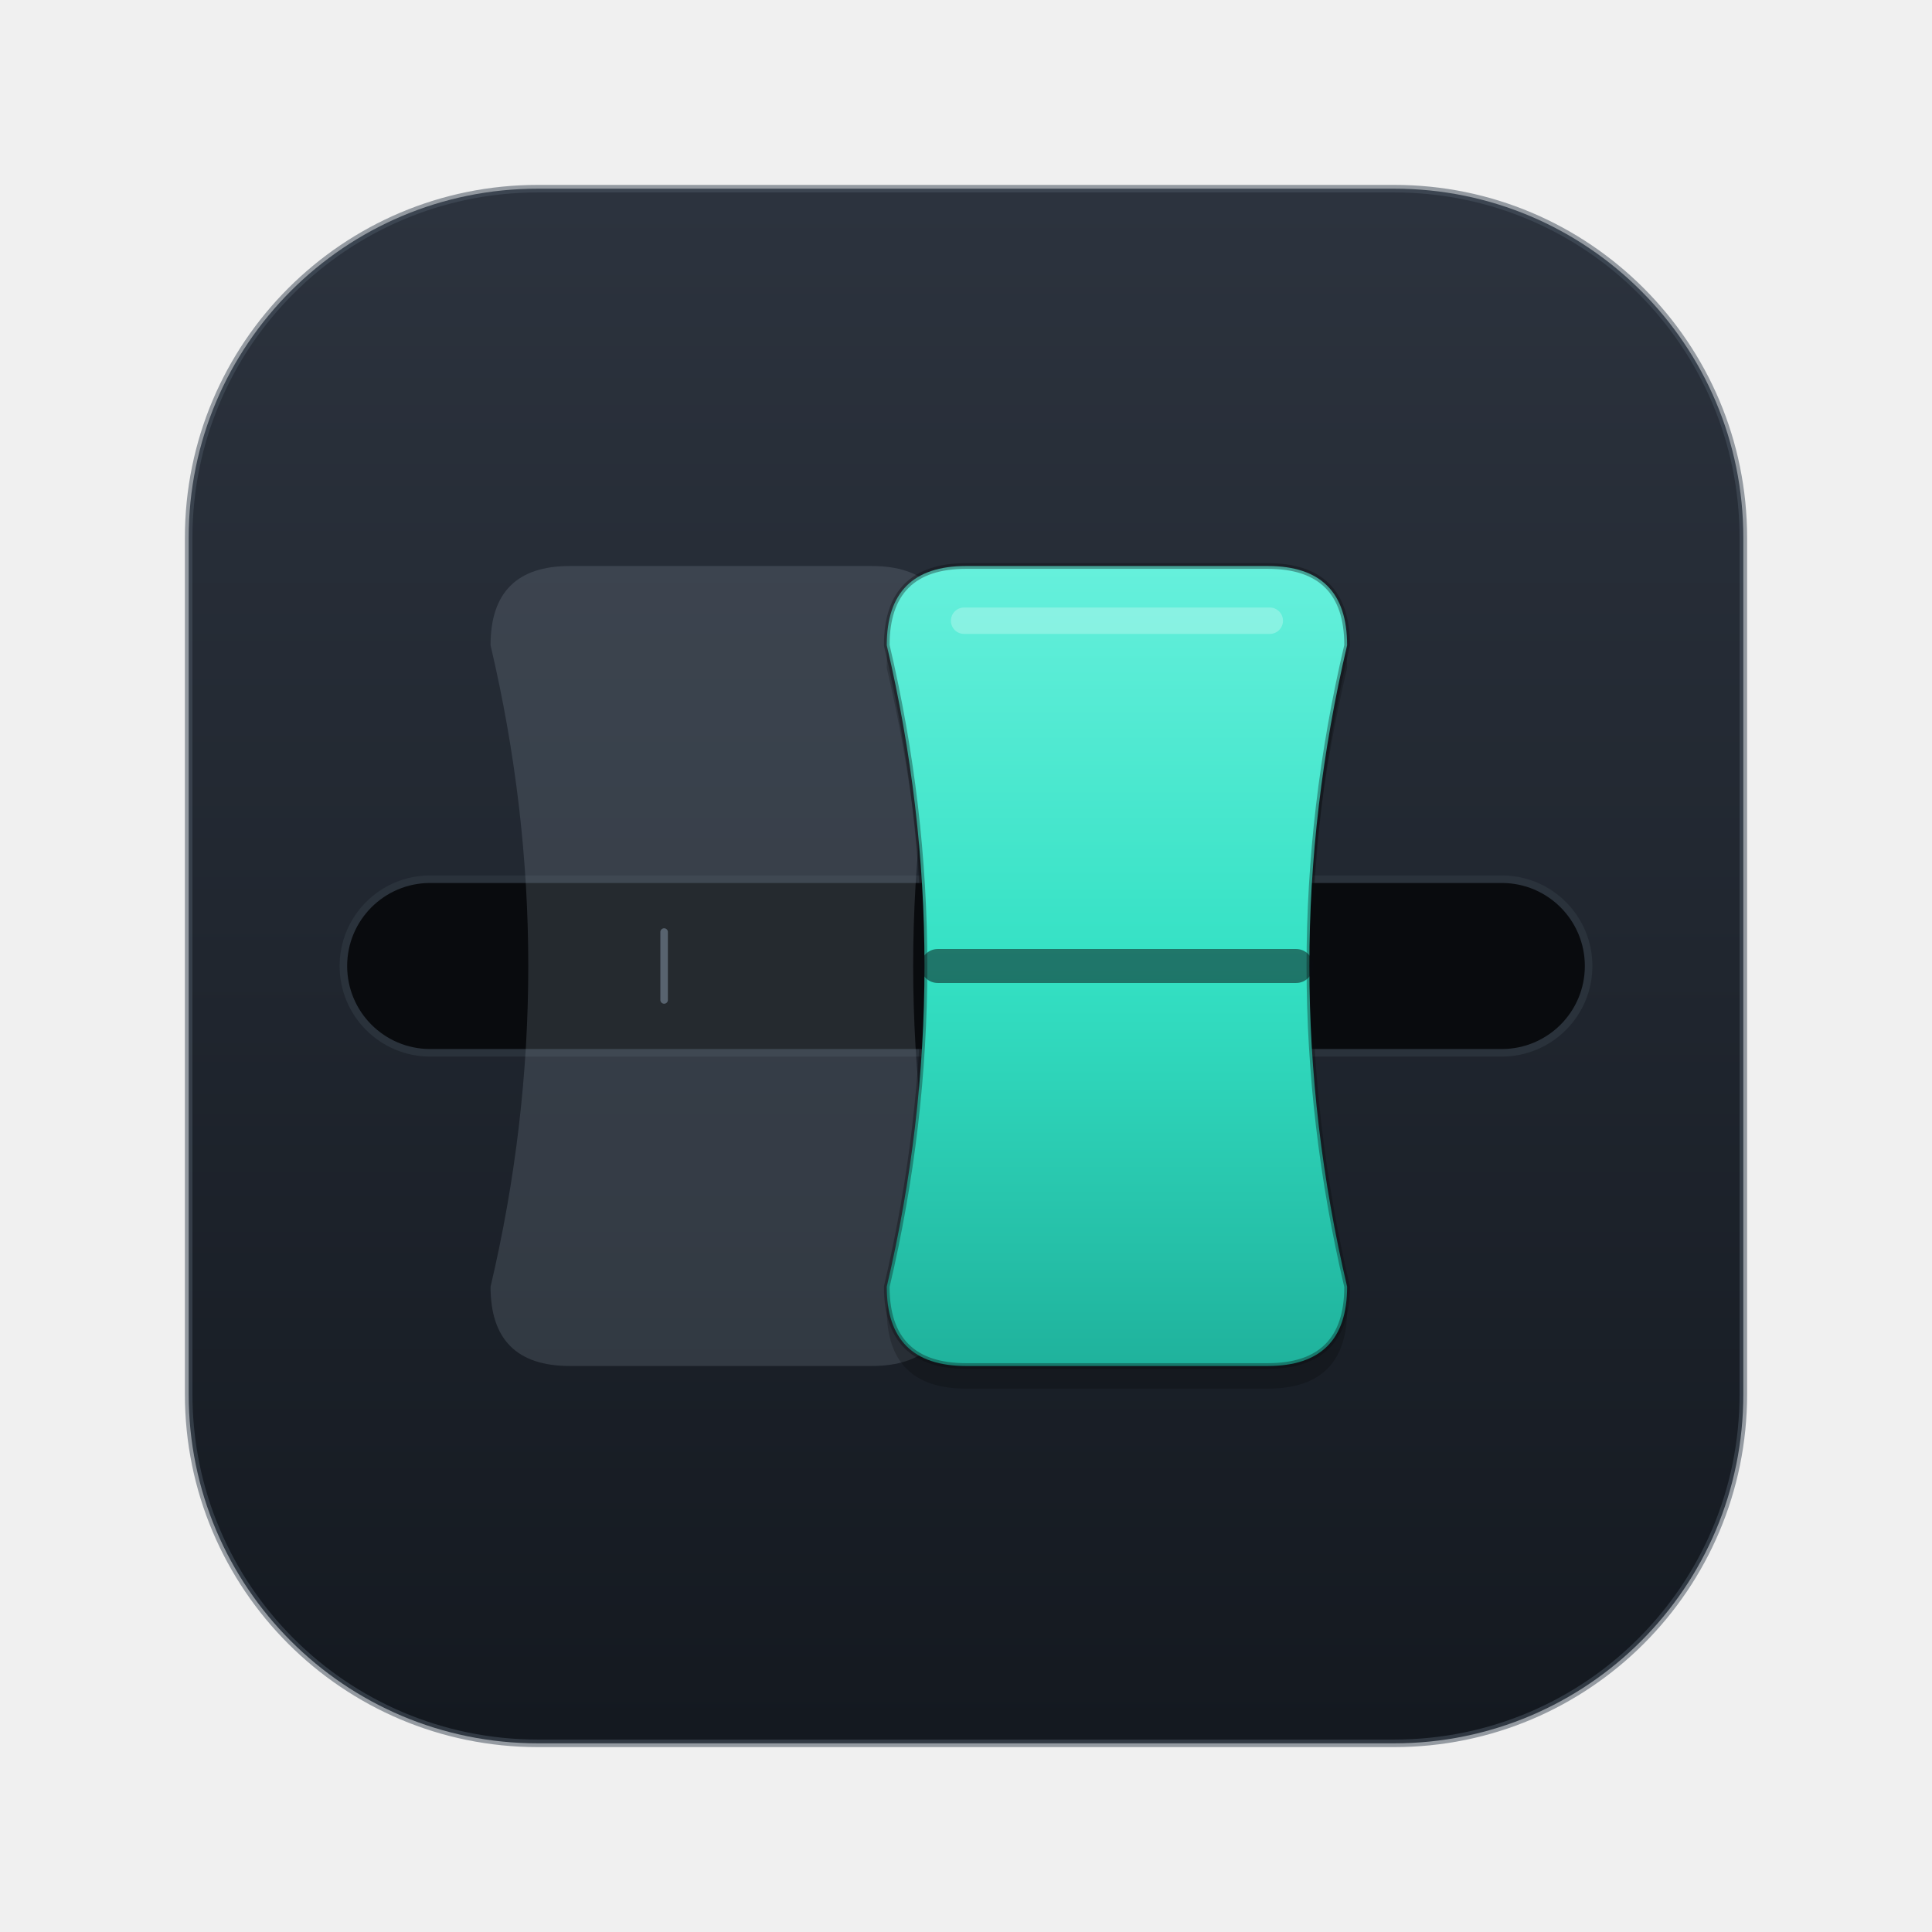
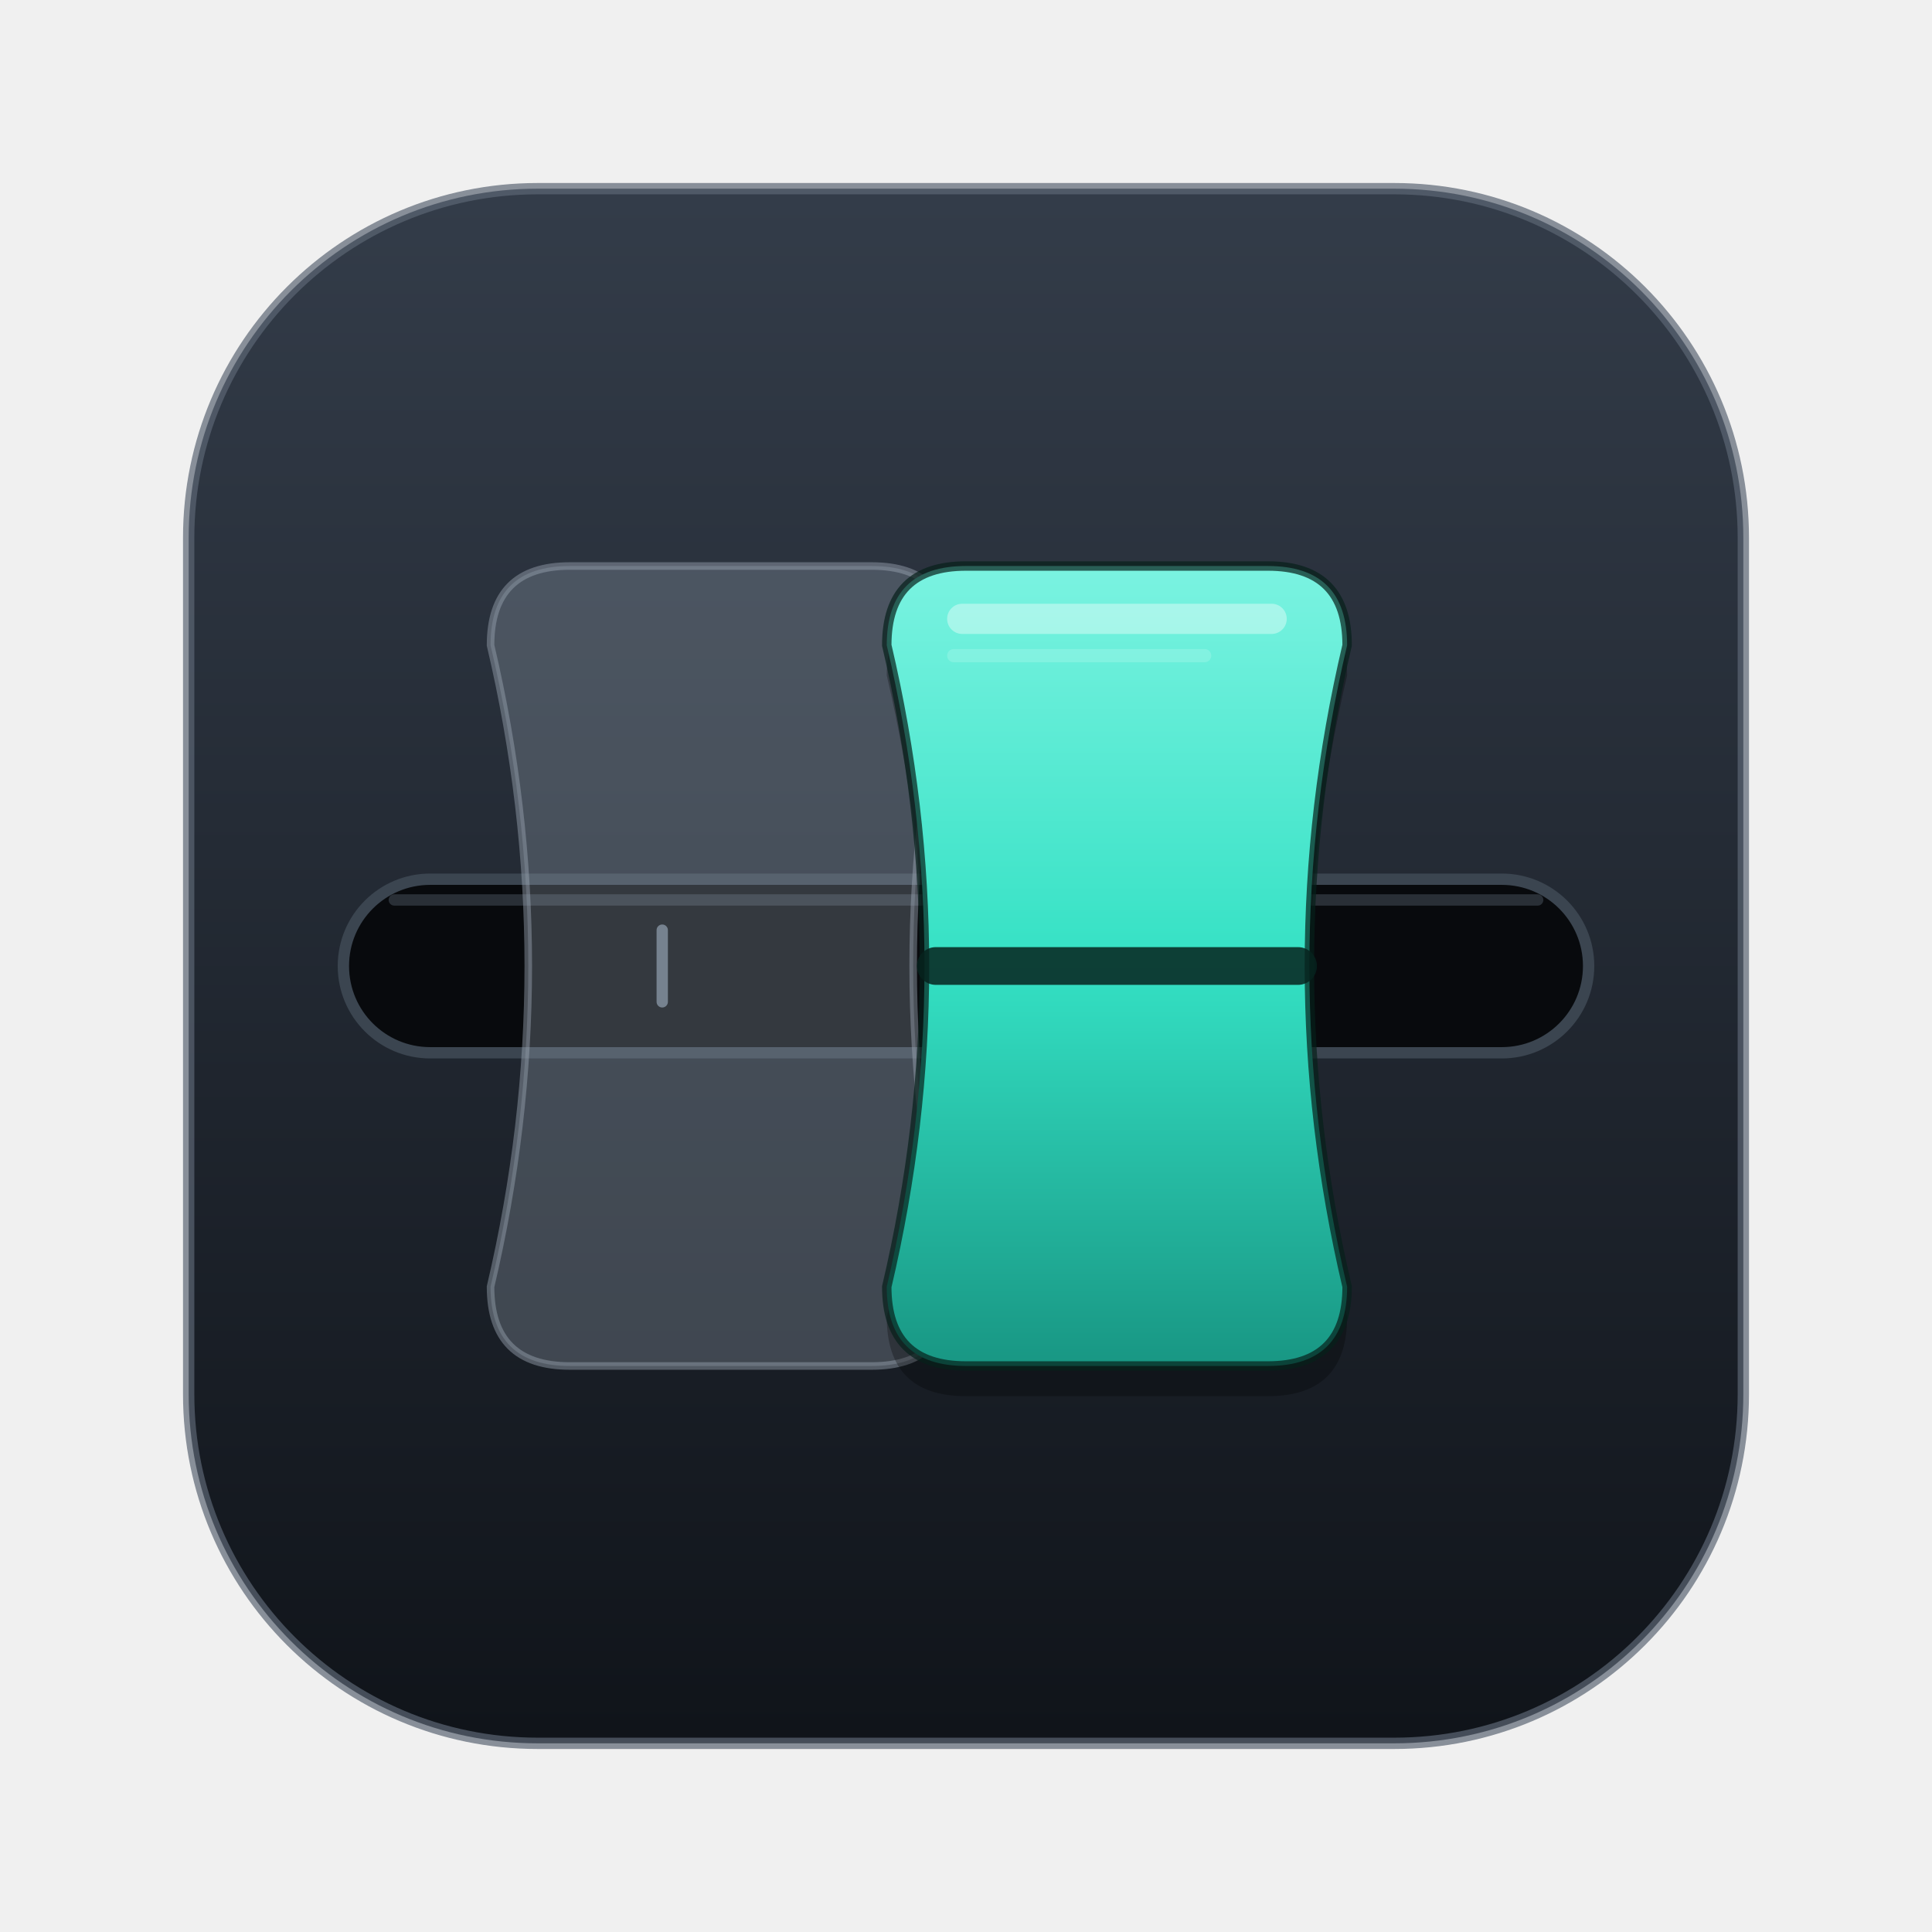
<svg xmlns="http://www.w3.org/2000/svg" width="1024" height="1024" viewBox="0 0 1024 1024">
  <defs>
    <linearGradient id="bg" x1="0" y1="0" x2="0" y2="1">
-       <stop offset="0" stop-color="#2C333E" />
-       <stop offset="1" stop-color="#141920" />
+       <stop offset="0" stop-color="#333C49" />
+       <stop offset="1" stop-color="#10141A" />
    </linearGradient>
    <linearGradient id="cap" x1="0" y1="0" x2="0" y2="1">
-       <stop offset="0" stop-color="#66F0DC" />
+       <stop offset="0" stop-color="#7BF3E1" />
      <stop offset="0.5" stop-color="#34E1C4" />
-       <stop offset="1" stop-color="#1FB29C" />
+       <stop offset="1" stop-color="#189683" />
    </linearGradient>
  </defs>
-   <rect x="100" y="100" width="824" height="824" rx="185" fill="url(#bg)" stroke="#4A5560" stroke-opacity="0.55" stroke-width="4" />
-   <rect x="182" y="466" width="660" height="92" rx="46" fill="#090B0E" stroke="#2A323B" stroke-width="4" />
-   <g fill="#4A5560">
-     <rect x="350" y="492" width="4" height="40" rx="2" />
-     <rect x="510" y="488" width="4" height="48" rx="2" />
-     <rect x="670" y="492" width="4" height="40" rx="2" />
+   <rect x="100" y="100" width="824" height="824" rx="185" fill="url(#bg)" stroke="#5C6674" stroke-opacity="0.7" stroke-width="6" />
+   <rect x="182" y="466" width="660" height="92" rx="46" fill="#080A0D" stroke="#3B4550" stroke-width="6" />
+   <rect x="206" y="474" width="612" height="6" rx="3" fill="#4A5560" fill-opacity="0.5" />
+   <g fill="#66727F">
+     <rect x="348" y="490" width="6" height="44" rx="3" />
+     <rect x="509" y="484" width="6" height="56" rx="3" />
+     <rect x="670" y="490" width="6" height="44" rx="3" />
  </g>
-   <path transform="translate(-210,0)" d="M512 300 L672 300 Q714 300 714 342 Q674 512 714 682 Q714 724 672 724            L512 724 Q470 724 470 682 Q510 512 470 342 Q470 300 512 300 Z" fill="#8B98A5" fill-opacity="0.22" />
-   <path transform="translate(0,12)" d="M512 300 L672 300 Q714 300 714 342 Q674 512 714 682 Q714 724 672 724            L512 724 Q470 724 470 682 Q510 512 470 342 Q470 300 512 300 Z" fill="#000000" fill-opacity="0.20" />
-   <path d="M512 300 L672 300 Q714 300 714 342 Q674 512 714 682 Q714 724 672 724            L512 724 Q470 724 470 682 Q510 512 470 342 Q470 300 512 300 Z" fill="url(#cap)" stroke="#0B0D10" stroke-opacity="0.35" stroke-width="3" />
-   <rect x="488" y="503" width="208" height="18" rx="9" fill="#0B0D10" fill-opacity="0.5" />
-   <rect x="504" y="322" width="176" height="14" rx="7" fill="#FFFFFF" fill-opacity="0.26" />
+   <path transform="translate(-210,0)" d="M512 300 L672 300 Q714 300 714 342 Q674 512 714 682 Q714 724 672 724            L512 724 Q470 724 470 682 Q510 512 470 342 Q470 300 512 300 Z" fill="#9BA8B5" fill-opacity="0.30" stroke="#9BA8B5" stroke-opacity="0.45" stroke-width="4" />
+   <path transform="translate(0,16)" d="M512 300 L672 300 Q714 300 714 342 Q674 512 714 682 Q714 724 672 724            L512 724 Q470 724 470 682 Q510 512 470 342 Q470 300 512 300 Z" fill="#000000" fill-opacity="0.28" />
+   <path d="M512 300 L672 300 Q714 300 714 342 Q674 512 714 682 Q714 724 672 724            L512 724 Q470 724 470 682 Q510 512 470 342 Q470 300 512 300 Z" fill="url(#cap)" stroke="#06201B" stroke-opacity="0.7" stroke-width="5" />
+   <rect x="486" y="502" width="212" height="20" rx="10" fill="#06231E" fill-opacity="0.85" />
+   <rect x="502" y="320" width="180" height="16" rx="8" fill="#FFFFFF" fill-opacity="0.38" />
+   <rect x="502" y="344" width="140" height="7" rx="3.5" fill="#FFFFFF" fill-opacity="0.16" />
</svg>
